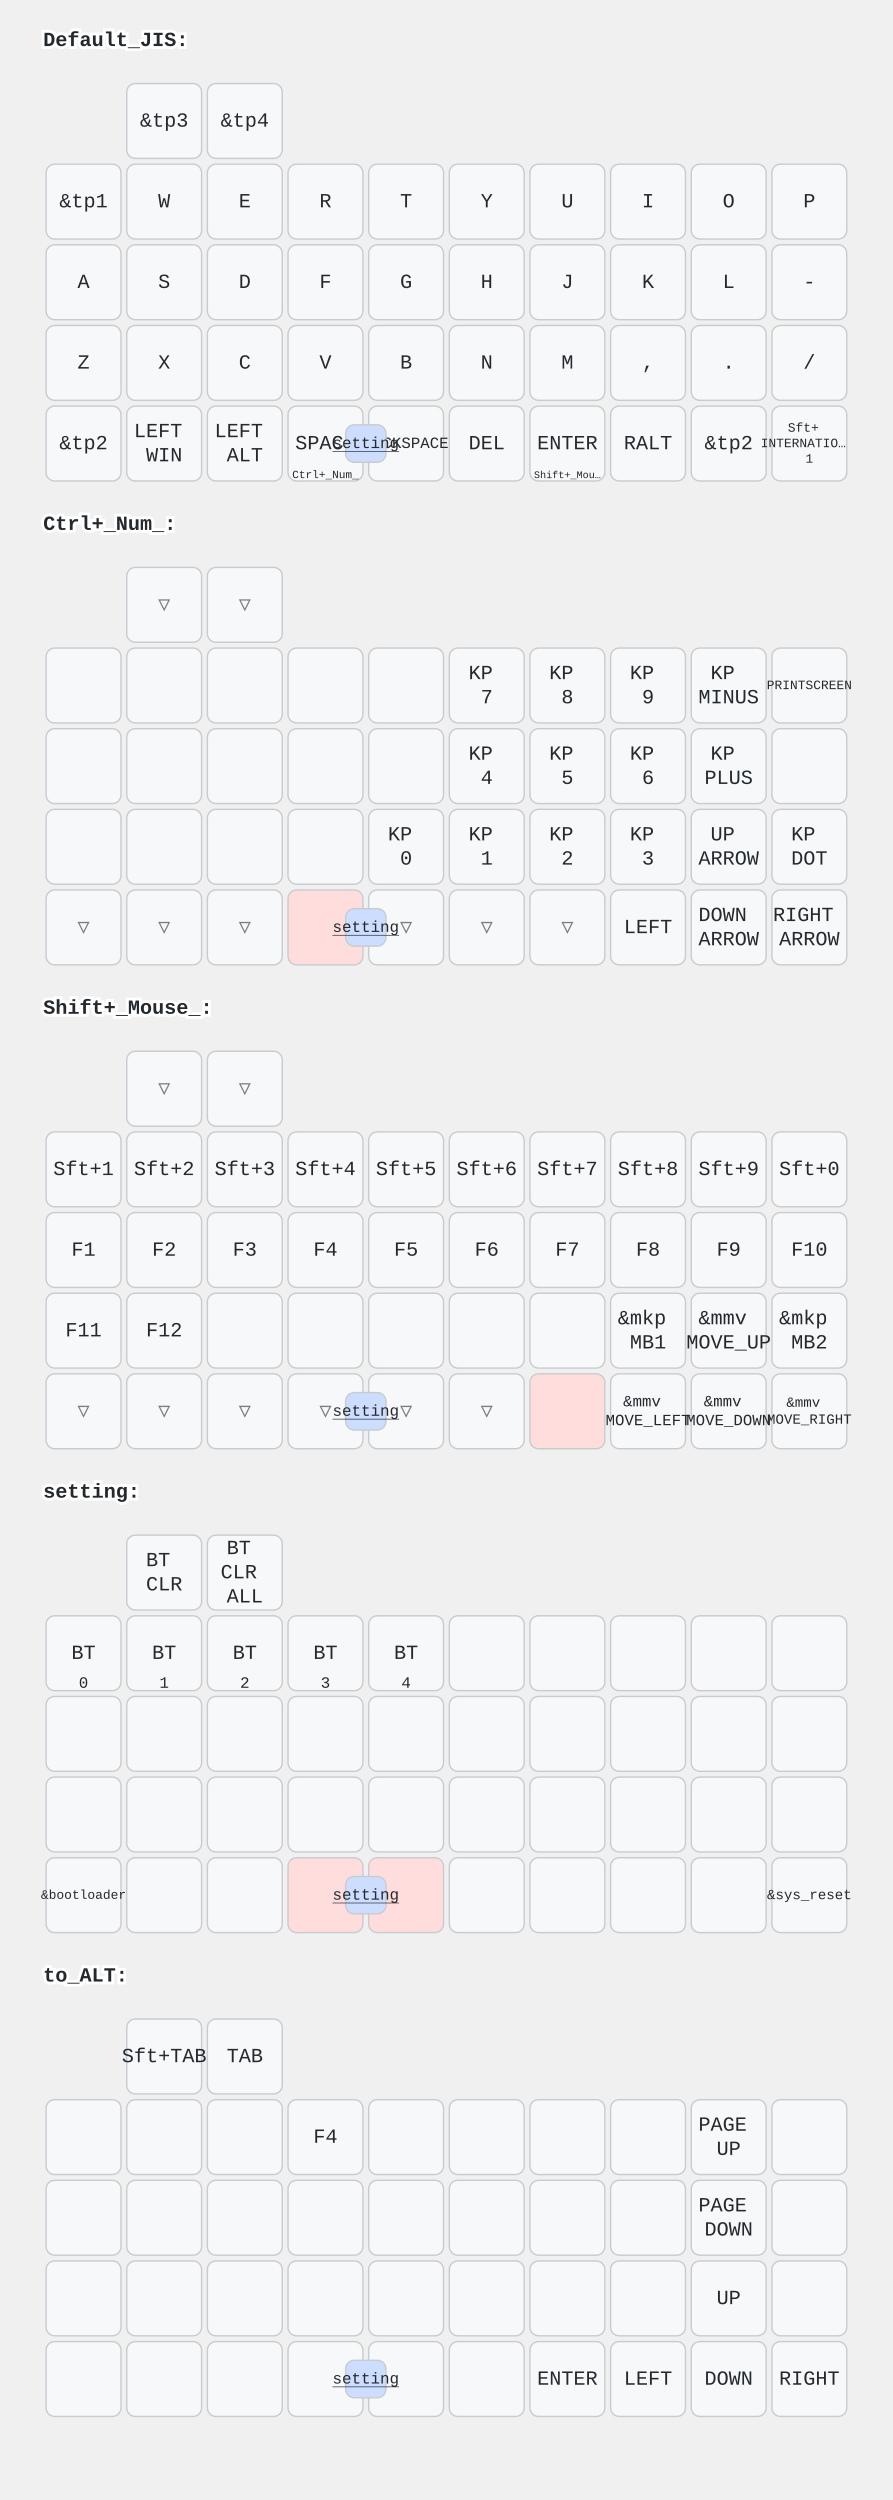
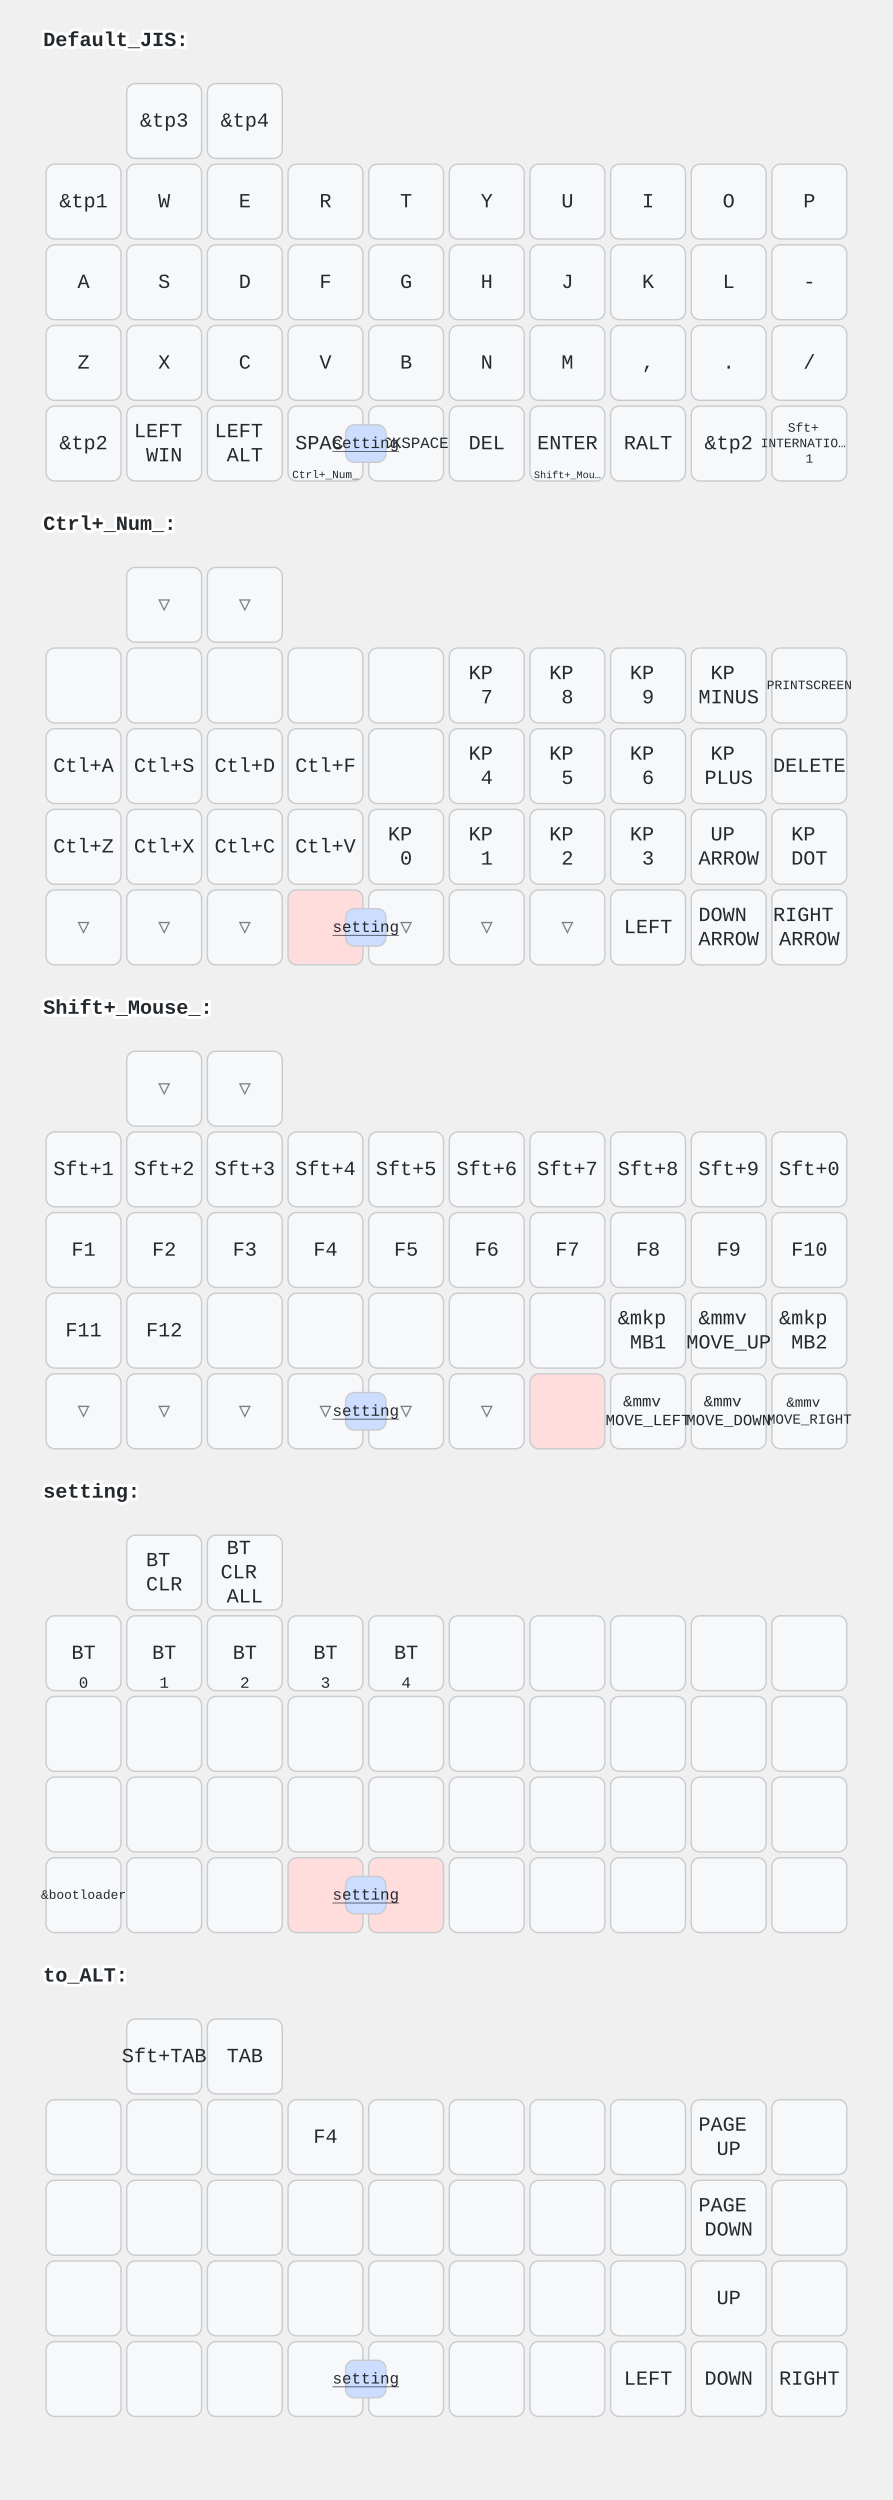
<svg xmlns="http://www.w3.org/2000/svg" width="620" height="1736" viewBox="0 0 620 1736" class="keymap">
  <style>/* inherit to force styles through use tags */
svg path {
    fill: inherit;
}

/* font and background color specifications */
svg.keymap {
    font-family: SFMono-Regular,Consolas,Liberation Mono,Menlo,monospace;
    font-size: 14px;
    font-kerning: normal;
    text-rendering: optimizeLegibility;
    fill: #24292e;
}

/* default key styling */
rect.key {
    fill: #f6f8fa;
}

rect.key, rect.combo {
    stroke: #c9cccf;
    stroke-width: 1;
}

/* default key side styling, only used is draw_key_sides is set */
rect.side {
    filter: brightness(90%);
}

/* color accent for combo boxes */
rect.combo, rect.combo-separate {
    fill: #cdf;
}

/* color accent for held keys */
rect.held, rect.combo.held {
    fill: #fdd;
}

/* color accent for ghost (optional) keys */
rect.ghost, rect.combo.ghost {
    stroke-dasharray: 4, 4;
    stroke-width: 2;
}

text {
    text-anchor: middle;
    dominant-baseline: middle;
}

/* styling for layer labels */
text.label {
    font-weight: bold;
    text-anchor: start;
    stroke: white;
    stroke-width: 4;
    paint-order: stroke;
}

/* styling for optional footer */
text.footer {
    text-anchor: end;
    dominant-baseline: auto;
    stroke: white;
    stroke-width: 4;
    paint-order: stroke;
}

/* styling for combo tap, and key non-tap label text */
text.combo, text.hold, text.shifted, text.left, text.right {
    font-size: 11px;
}

text.hold {
    text-anchor: middle;
    dominant-baseline: auto;
}

text.shifted {
    text-anchor: middle;
    dominant-baseline: hanging;
}

text.left {
    text-anchor: start;
}

text.right {
    text-anchor: end;
}

text.layer-activator {
    text-decoration: underline;
}

/* styling for hold/shifted label text in combo box */
text.combo.hold, text.combo.shifted, text.combo.left, text.combo.right {
    font-size: 8px;
}

/* lighter symbol for transparent keys */
text.trans {
    fill: #7b7e81;
}

/* styling for combo dendrons */
path.combo {
    stroke-width: 1;
    stroke: gray;
    fill: none;
}

/* Start Tabler Icons Cleanup */
/* cannot use height/width with glyphs */
.icon-tabler &gt; path {
    fill: inherit;
    stroke: inherit;
    stroke-width: 2;
}
/* hide tabler's default box */
.icon-tabler &gt; path[stroke="none"][fill="none"] {
    visibility: hidden;
}
/* End Tabler Icons Cleanup */
</style>
  <g transform="translate(30, 0)" class="layer-Default_JIS">
    <text x="0" y="28" class="label" id="Default_JIS">Default_JIS:</text>
    <g transform="translate(0, 56)">
      <g transform="translate(84, 28)" class="key keypos-0">
        <rect rx="6" ry="6" x="-26" y="-26" width="52" height="52" class="key" />
        <text x="0" y="0" class="key tap">&amp;tp3</text>
      </g>
      <g transform="translate(140, 28)" class="key keypos-1">
        <rect rx="6" ry="6" x="-26" y="-26" width="52" height="52" class="key" />
        <text x="0" y="0" class="key tap">&amp;tp4</text>
      </g>
      <g transform="translate(28, 84)" class="key keypos-2">
        <rect rx="6" ry="6" x="-26" y="-26" width="52" height="52" class="key" />
        <text x="0" y="0" class="key tap">&amp;tp1</text>
      </g>
      <g transform="translate(84, 84)" class="key keypos-3">
        <rect rx="6" ry="6" x="-26" y="-26" width="52" height="52" class="key" />
        <text x="0" y="0" class="key tap">W</text>
      </g>
      <g transform="translate(140, 84)" class="key keypos-4">
        <rect rx="6" ry="6" x="-26" y="-26" width="52" height="52" class="key" />
        <text x="0" y="0" class="key tap">E</text>
      </g>
      <g transform="translate(196, 84)" class="key keypos-5">
        <rect rx="6" ry="6" x="-26" y="-26" width="52" height="52" class="key" />
        <text x="0" y="0" class="key tap">R</text>
      </g>
      <g transform="translate(252, 84)" class="key keypos-6">
        <rect rx="6" ry="6" x="-26" y="-26" width="52" height="52" class="key" />
        <text x="0" y="0" class="key tap">T</text>
      </g>
      <g transform="translate(308, 84)" class="key keypos-7">
        <rect rx="6" ry="6" x="-26" y="-26" width="52" height="52" class="key" />
        <text x="0" y="0" class="key tap">Y</text>
      </g>
      <g transform="translate(364, 84)" class="key keypos-8">
        <rect rx="6" ry="6" x="-26" y="-26" width="52" height="52" class="key" />
        <text x="0" y="0" class="key tap">U</text>
      </g>
      <g transform="translate(420, 84)" class="key keypos-9">
        <rect rx="6" ry="6" x="-26" y="-26" width="52" height="52" class="key" />
        <text x="0" y="0" class="key tap">I</text>
      </g>
      <g transform="translate(476, 84)" class="key keypos-10">
        <rect rx="6" ry="6" x="-26" y="-26" width="52" height="52" class="key" />
        <text x="0" y="0" class="key tap">O</text>
      </g>
      <g transform="translate(532, 84)" class="key keypos-11">
        <rect rx="6" ry="6" x="-26" y="-26" width="52" height="52" class="key" />
        <text x="0" y="0" class="key tap">P</text>
      </g>
      <g transform="translate(28, 140)" class="key keypos-12">
        <rect rx="6" ry="6" x="-26" y="-26" width="52" height="52" class="key" />
        <text x="0" y="0" class="key tap">A</text>
      </g>
      <g transform="translate(84, 140)" class="key keypos-13">
        <rect rx="6" ry="6" x="-26" y="-26" width="52" height="52" class="key" />
        <text x="0" y="0" class="key tap">S</text>
      </g>
      <g transform="translate(140, 140)" class="key keypos-14">
        <rect rx="6" ry="6" x="-26" y="-26" width="52" height="52" class="key" />
        <text x="0" y="0" class="key tap">D</text>
      </g>
      <g transform="translate(196, 140)" class="key keypos-15">
        <rect rx="6" ry="6" x="-26" y="-26" width="52" height="52" class="key" />
        <text x="0" y="0" class="key tap">F</text>
      </g>
      <g transform="translate(252, 140)" class="key keypos-16">
        <rect rx="6" ry="6" x="-26" y="-26" width="52" height="52" class="key" />
        <text x="0" y="0" class="key tap">G</text>
      </g>
      <g transform="translate(308, 140)" class="key keypos-17">
        <rect rx="6" ry="6" x="-26" y="-26" width="52" height="52" class="key" />
        <text x="0" y="0" class="key tap">H</text>
      </g>
      <g transform="translate(364, 140)" class="key keypos-18">
        <rect rx="6" ry="6" x="-26" y="-26" width="52" height="52" class="key" />
        <text x="0" y="0" class="key tap">J</text>
      </g>
      <g transform="translate(420, 140)" class="key keypos-19">
        <rect rx="6" ry="6" x="-26" y="-26" width="52" height="52" class="key" />
        <text x="0" y="0" class="key tap">K</text>
      </g>
      <g transform="translate(476, 140)" class="key keypos-20">
        <rect rx="6" ry="6" x="-26" y="-26" width="52" height="52" class="key" />
        <text x="0" y="0" class="key tap">L</text>
      </g>
      <g transform="translate(532, 140)" class="key keypos-21">
        <rect rx="6" ry="6" x="-26" y="-26" width="52" height="52" class="key" />
        <text x="0" y="0" class="key tap">-</text>
      </g>
      <g transform="translate(28, 196)" class="key keypos-22">
        <rect rx="6" ry="6" x="-26" y="-26" width="52" height="52" class="key" />
        <text x="0" y="0" class="key tap">Z</text>
      </g>
      <g transform="translate(84, 196)" class="key keypos-23">
        <rect rx="6" ry="6" x="-26" y="-26" width="52" height="52" class="key" />
        <text x="0" y="0" class="key tap">X</text>
      </g>
      <g transform="translate(140, 196)" class="key keypos-24">
        <rect rx="6" ry="6" x="-26" y="-26" width="52" height="52" class="key" />
        <text x="0" y="0" class="key tap">C</text>
      </g>
      <g transform="translate(196, 196)" class="key keypos-25">
        <rect rx="6" ry="6" x="-26" y="-26" width="52" height="52" class="key" />
        <text x="0" y="0" class="key tap">V</text>
      </g>
      <g transform="translate(252, 196)" class="key keypos-26">
        <rect rx="6" ry="6" x="-26" y="-26" width="52" height="52" class="key" />
        <text x="0" y="0" class="key tap">B</text>
      </g>
      <g transform="translate(308, 196)" class="key keypos-27">
        <rect rx="6" ry="6" x="-26" y="-26" width="52" height="52" class="key" />
        <text x="0" y="0" class="key tap">N</text>
      </g>
      <g transform="translate(364, 196)" class="key keypos-28">
        <rect rx="6" ry="6" x="-26" y="-26" width="52" height="52" class="key" />
        <text x="0" y="0" class="key tap">M</text>
      </g>
      <g transform="translate(420, 196)" class="key keypos-29">
        <rect rx="6" ry="6" x="-26" y="-26" width="52" height="52" class="key" />
        <text x="0" y="0" class="key tap">,</text>
      </g>
      <g transform="translate(476, 196)" class="key keypos-30">
        <rect rx="6" ry="6" x="-26" y="-26" width="52" height="52" class="key" />
        <text x="0" y="0" class="key tap">.</text>
      </g>
      <g transform="translate(532, 196)" class="key keypos-31">
        <rect rx="6" ry="6" x="-26" y="-26" width="52" height="52" class="key" />
        <text x="0" y="0" class="key tap">/</text>
      </g>
      <g transform="translate(28, 252)" class="key keypos-32">
        <rect rx="6" ry="6" x="-26" y="-26" width="52" height="52" class="key" />
        <text x="0" y="0" class="key tap">&amp;tp2</text>
      </g>
      <g transform="translate(84, 252)" class="key keypos-33">
        <rect rx="6" ry="6" x="-26" y="-26" width="52" height="52" class="key" />
        <text x="0" y="0" class="key tap">
          <tspan x="0" dy="-0.6em">LEFT</tspan>
          <tspan x="0" dy="1.2em">WIN</tspan>
        </text>
      </g>
      <g transform="translate(140, 252)" class="key keypos-34">
        <rect rx="6" ry="6" x="-26" y="-26" width="52" height="52" class="key" />
        <text x="0" y="0" class="key tap">
          <tspan x="0" dy="-0.6em">LEFT</tspan>
          <tspan x="0" dy="1.2em">ALT</tspan>
        </text>
      </g>
      <g transform="translate(196, 252)" class="key keypos-35">
        <rect rx="6" ry="6" x="-26" y="-26" width="52" height="52" class="key" />
        <text x="0" y="0" class="key tap">SPACE</text>
        <a href="#Ctrl_Num_">
          <text x="0" y="24" class="key hold layer-activator">
            <tspan style="font-size: 70%">Ctrl+_Num_</tspan>
          </text>
        </a>
      </g>
      <g transform="translate(252, 252)" class="key keypos-36">
        <rect rx="6" ry="6" x="-26" y="-26" width="52" height="52" class="key" />
        <text x="0" y="0" class="key tap">
          <tspan style="font-size: 78%">BACKSPACE</tspan>
        </text>
      </g>
      <g transform="translate(308, 252)" class="key keypos-37">
        <rect rx="6" ry="6" x="-26" y="-26" width="52" height="52" class="key" />
        <text x="0" y="0" class="key tap">DEL</text>
      </g>
      <g transform="translate(364, 252)" class="key keypos-38">
        <rect rx="6" ry="6" x="-26" y="-26" width="52" height="52" class="key" />
        <text x="0" y="0" class="key tap">ENTER</text>
        <a href="#Shift_Mouse_">
          <text x="0" y="24" class="key hold layer-activator">
            <tspan style="font-size: 64%">Shift+_Mou…</tspan>
          </text>
        </a>
      </g>
      <g transform="translate(420, 252)" class="key keypos-39">
        <rect rx="6" ry="6" x="-26" y="-26" width="52" height="52" class="key" />
        <text x="0" y="0" class="key tap">RALT</text>
      </g>
      <g transform="translate(476, 252)" class="key keypos-40">
        <rect rx="6" ry="6" x="-26" y="-26" width="52" height="52" class="key" />
        <text x="0" y="0" class="key tap">&amp;tp2</text>
      </g>
      <g transform="translate(532, 252)" class="key keypos-41">
        <rect rx="6" ry="6" x="-26" y="-26" width="52" height="52" class="key" />
        <text x="0" y="0" class="key tap">
          <tspan x="0" dy="-1.2em" style="font-size: 64%">Sft+</tspan>
          <tspan x="0" dy="1.2em" style="font-size: 64%">INTERNATIO…</tspan>
          <tspan x="0" dy="1.2em" style="font-size: 64%">1</tspan>
        </text>
      </g>
      <g class="combo combopos-0">
        <rect rx="6" ry="6" x="210" y="239" width="28" height="26" class="combo" />
        <a href="#setting">
          <text x="224" y="252" class="combo tap layer-activator">setting</text>
        </a>
      </g>
    </g>
  </g>
  <g transform="translate(30, 336)" class="layer-Ctrl+_Num_">
    <text x="0" y="28" class="label" id="Ctrl_Num_">Ctrl+_Num_:</text>
    <g transform="translate(0, 56)">
      <g transform="translate(84, 28)" class="key trans keypos-0">
        <rect rx="6" ry="6" x="-26" y="-26" width="52" height="52" class="key trans" />
        <text x="0" y="0" class="key trans tap">▽</text>
      </g>
      <g transform="translate(140, 28)" class="key trans keypos-1">
        <rect rx="6" ry="6" x="-26" y="-26" width="52" height="52" class="key trans" />
        <text x="0" y="0" class="key trans tap">▽</text>
      </g>
      <g transform="translate(28, 84)" class="key keypos-2">
        <rect rx="6" ry="6" x="-26" y="-26" width="52" height="52" class="key" />
      </g>
      <g transform="translate(84, 84)" class="key keypos-3">
        <rect rx="6" ry="6" x="-26" y="-26" width="52" height="52" class="key" />
      </g>
      <g transform="translate(140, 84)" class="key keypos-4">
        <rect rx="6" ry="6" x="-26" y="-26" width="52" height="52" class="key" />
      </g>
      <g transform="translate(196, 84)" class="key keypos-5">
        <rect rx="6" ry="6" x="-26" y="-26" width="52" height="52" class="key" />
      </g>
      <g transform="translate(252, 84)" class="key keypos-6">
        <rect rx="6" ry="6" x="-26" y="-26" width="52" height="52" class="key" />
      </g>
      <g transform="translate(308, 84)" class="key keypos-7">
        <rect rx="6" ry="6" x="-26" y="-26" width="52" height="52" class="key" />
        <text x="0" y="0" class="key tap">
          <tspan x="0" dy="-0.6em">KP</tspan>
          <tspan x="0" dy="1.2em">7</tspan>
        </text>
      </g>
      <g transform="translate(364, 84)" class="key keypos-8">
        <rect rx="6" ry="6" x="-26" y="-26" width="52" height="52" class="key" />
        <text x="0" y="0" class="key tap">
          <tspan x="0" dy="-0.6em">KP</tspan>
          <tspan x="0" dy="1.2em">8</tspan>
        </text>
      </g>
      <g transform="translate(420, 84)" class="key keypos-9">
        <rect rx="6" ry="6" x="-26" y="-26" width="52" height="52" class="key" />
        <text x="0" y="0" class="key tap">
          <tspan x="0" dy="-0.6em">KP</tspan>
          <tspan x="0" dy="1.2em">9</tspan>
        </text>
      </g>
      <g transform="translate(476, 84)" class="key keypos-10">
        <rect rx="6" ry="6" x="-26" y="-26" width="52" height="52" class="key" />
        <text x="0" y="0" class="key tap">
          <tspan x="0" dy="-0.6em">KP</tspan>
          <tspan x="0" dy="1.2em">MINUS</tspan>
        </text>
      </g>
      <g transform="translate(532, 84)" class="key keypos-11">
        <rect rx="6" ry="6" x="-26" y="-26" width="52" height="52" class="key" />
        <text x="0" y="0" class="key tap">
          <tspan style="font-size: 64%">PRINTSCREEN</tspan>
        </text>
      </g>
      <g transform="translate(28, 140)" class="key keypos-12">
        <rect rx="6" ry="6" x="-26" y="-26" width="52" height="52" class="key" />
+         <text x="0" y="0" class="key tap">Ctl+A</text>
      </g>
      <g transform="translate(84, 140)" class="key keypos-13">
        <rect rx="6" ry="6" x="-26" y="-26" width="52" height="52" class="key" />
+         <text x="0" y="0" class="key tap">Ctl+S</text>
      </g>
      <g transform="translate(140, 140)" class="key keypos-14">
        <rect rx="6" ry="6" x="-26" y="-26" width="52" height="52" class="key" />
+         <text x="0" y="0" class="key tap">Ctl+D</text>
      </g>
      <g transform="translate(196, 140)" class="key keypos-15">
        <rect rx="6" ry="6" x="-26" y="-26" width="52" height="52" class="key" />
+         <text x="0" y="0" class="key tap">Ctl+F</text>
      </g>
      <g transform="translate(252, 140)" class="key keypos-16">
        <rect rx="6" ry="6" x="-26" y="-26" width="52" height="52" class="key" />
      </g>
      <g transform="translate(308, 140)" class="key keypos-17">
        <rect rx="6" ry="6" x="-26" y="-26" width="52" height="52" class="key" />
        <text x="0" y="0" class="key tap">
          <tspan x="0" dy="-0.6em">KP</tspan>
          <tspan x="0" dy="1.2em">4</tspan>
        </text>
      </g>
      <g transform="translate(364, 140)" class="key keypos-18">
        <rect rx="6" ry="6" x="-26" y="-26" width="52" height="52" class="key" />
        <text x="0" y="0" class="key tap">
          <tspan x="0" dy="-0.6em">KP</tspan>
          <tspan x="0" dy="1.2em">5</tspan>
        </text>
      </g>
      <g transform="translate(420, 140)" class="key keypos-19">
        <rect rx="6" ry="6" x="-26" y="-26" width="52" height="52" class="key" />
        <text x="0" y="0" class="key tap">
          <tspan x="0" dy="-0.6em">KP</tspan>
          <tspan x="0" dy="1.2em">6</tspan>
        </text>
      </g>
      <g transform="translate(476, 140)" class="key keypos-20">
        <rect rx="6" ry="6" x="-26" y="-26" width="52" height="52" class="key" />
        <text x="0" y="0" class="key tap">
          <tspan x="0" dy="-0.6em">KP</tspan>
          <tspan x="0" dy="1.2em">PLUS</tspan>
        </text>
      </g>
      <g transform="translate(532, 140)" class="key keypos-21">
        <rect rx="6" ry="6" x="-26" y="-26" width="52" height="52" class="key" />
+         <text x="0" y="0" class="key tap">DELETE</text>
      </g>
      <g transform="translate(28, 196)" class="key keypos-22">
        <rect rx="6" ry="6" x="-26" y="-26" width="52" height="52" class="key" />
+         <text x="0" y="0" class="key tap">Ctl+Z</text>
      </g>
      <g transform="translate(84, 196)" class="key keypos-23">
        <rect rx="6" ry="6" x="-26" y="-26" width="52" height="52" class="key" />
+         <text x="0" y="0" class="key tap">Ctl+X</text>
      </g>
      <g transform="translate(140, 196)" class="key keypos-24">
        <rect rx="6" ry="6" x="-26" y="-26" width="52" height="52" class="key" />
+         <text x="0" y="0" class="key tap">Ctl+C</text>
      </g>
      <g transform="translate(196, 196)" class="key keypos-25">
        <rect rx="6" ry="6" x="-26" y="-26" width="52" height="52" class="key" />
+         <text x="0" y="0" class="key tap">Ctl+V</text>
      </g>
      <g transform="translate(252, 196)" class="key keypos-26">
        <rect rx="6" ry="6" x="-26" y="-26" width="52" height="52" class="key" />
        <text x="0" y="0" class="key tap">
          <tspan x="0" dy="-0.6em">KP</tspan>
          <tspan x="0" dy="1.2em">0</tspan>
        </text>
      </g>
      <g transform="translate(308, 196)" class="key keypos-27">
        <rect rx="6" ry="6" x="-26" y="-26" width="52" height="52" class="key" />
        <text x="0" y="0" class="key tap">
          <tspan x="0" dy="-0.6em">KP</tspan>
          <tspan x="0" dy="1.2em">1</tspan>
        </text>
      </g>
      <g transform="translate(364, 196)" class="key keypos-28">
        <rect rx="6" ry="6" x="-26" y="-26" width="52" height="52" class="key" />
        <text x="0" y="0" class="key tap">
          <tspan x="0" dy="-0.6em">KP</tspan>
          <tspan x="0" dy="1.2em">2</tspan>
        </text>
      </g>
      <g transform="translate(420, 196)" class="key keypos-29">
        <rect rx="6" ry="6" x="-26" y="-26" width="52" height="52" class="key" />
        <text x="0" y="0" class="key tap">
          <tspan x="0" dy="-0.6em">KP</tspan>
          <tspan x="0" dy="1.2em">3</tspan>
        </text>
      </g>
      <g transform="translate(476, 196)" class="key keypos-30">
        <rect rx="6" ry="6" x="-26" y="-26" width="52" height="52" class="key" />
        <text x="0" y="0" class="key tap">
          <tspan x="0" dy="-0.6em">UP</tspan>
          <tspan x="0" dy="1.2em">ARROW</tspan>
        </text>
      </g>
      <g transform="translate(532, 196)" class="key keypos-31">
        <rect rx="6" ry="6" x="-26" y="-26" width="52" height="52" class="key" />
        <text x="0" y="0" class="key tap">
          <tspan x="0" dy="-0.6em">KP</tspan>
          <tspan x="0" dy="1.2em">DOT</tspan>
        </text>
      </g>
      <g transform="translate(28, 252)" class="key trans keypos-32">
        <rect rx="6" ry="6" x="-26" y="-26" width="52" height="52" class="key trans" />
        <text x="0" y="0" class="key trans tap">▽</text>
      </g>
      <g transform="translate(84, 252)" class="key trans keypos-33">
        <rect rx="6" ry="6" x="-26" y="-26" width="52" height="52" class="key trans" />
        <text x="0" y="0" class="key trans tap">▽</text>
      </g>
      <g transform="translate(140, 252)" class="key trans keypos-34">
        <rect rx="6" ry="6" x="-26" y="-26" width="52" height="52" class="key trans" />
        <text x="0" y="0" class="key trans tap">▽</text>
      </g>
      <g transform="translate(196, 252)" class="key held keypos-35">
        <rect rx="6" ry="6" x="-26" y="-26" width="52" height="52" class="key held" />
      </g>
      <g transform="translate(252, 252)" class="key trans keypos-36">
        <rect rx="6" ry="6" x="-26" y="-26" width="52" height="52" class="key trans" />
        <text x="0" y="0" class="key trans tap">▽</text>
      </g>
      <g transform="translate(308, 252)" class="key trans keypos-37">
        <rect rx="6" ry="6" x="-26" y="-26" width="52" height="52" class="key trans" />
        <text x="0" y="0" class="key trans tap">▽</text>
      </g>
      <g transform="translate(364, 252)" class="key trans keypos-38">
        <rect rx="6" ry="6" x="-26" y="-26" width="52" height="52" class="key trans" />
        <text x="0" y="0" class="key trans tap">▽</text>
      </g>
      <g transform="translate(420, 252)" class="key keypos-39">
        <rect rx="6" ry="6" x="-26" y="-26" width="52" height="52" class="key" />
        <text x="0" y="0" class="key tap">LEFT</text>
      </g>
      <g transform="translate(476, 252)" class="key keypos-40">
        <rect rx="6" ry="6" x="-26" y="-26" width="52" height="52" class="key" />
        <text x="0" y="0" class="key tap">
          <tspan x="0" dy="-0.6em">DOWN</tspan>
          <tspan x="0" dy="1.2em">ARROW</tspan>
        </text>
      </g>
      <g transform="translate(532, 252)" class="key keypos-41">
        <rect rx="6" ry="6" x="-26" y="-26" width="52" height="52" class="key" />
        <text x="0" y="0" class="key tap">
          <tspan x="0" dy="-0.6em">RIGHT</tspan>
          <tspan x="0" dy="1.2em">ARROW</tspan>
        </text>
      </g>
      <g class="combo combopos-0">
        <rect rx="6" ry="6" x="210" y="239" width="28" height="26" class="combo" />
        <a href="#setting">
          <text x="224" y="252" class="combo tap layer-activator">setting</text>
        </a>
      </g>
    </g>
  </g>
  <g transform="translate(30, 672)" class="layer-Shift+_Mouse_">
    <text x="0" y="28" class="label" id="Shift_Mouse_">Shift+_Mouse_:</text>
    <g transform="translate(0, 56)">
      <g transform="translate(84, 28)" class="key trans keypos-0">
        <rect rx="6" ry="6" x="-26" y="-26" width="52" height="52" class="key trans" />
        <text x="0" y="0" class="key trans tap">▽</text>
      </g>
      <g transform="translate(140, 28)" class="key trans keypos-1">
        <rect rx="6" ry="6" x="-26" y="-26" width="52" height="52" class="key trans" />
        <text x="0" y="0" class="key trans tap">▽</text>
      </g>
      <g transform="translate(28, 84)" class="key keypos-2">
        <rect rx="6" ry="6" x="-26" y="-26" width="52" height="52" class="key" />
        <text x="0" y="0" class="key tap">Sft+1</text>
      </g>
      <g transform="translate(84, 84)" class="key keypos-3">
        <rect rx="6" ry="6" x="-26" y="-26" width="52" height="52" class="key" />
        <text x="0" y="0" class="key tap">Sft+2</text>
      </g>
      <g transform="translate(140, 84)" class="key keypos-4">
        <rect rx="6" ry="6" x="-26" y="-26" width="52" height="52" class="key" />
        <text x="0" y="0" class="key tap">Sft+3</text>
      </g>
      <g transform="translate(196, 84)" class="key keypos-5">
        <rect rx="6" ry="6" x="-26" y="-26" width="52" height="52" class="key" />
        <text x="0" y="0" class="key tap">Sft+4</text>
      </g>
      <g transform="translate(252, 84)" class="key keypos-6">
        <rect rx="6" ry="6" x="-26" y="-26" width="52" height="52" class="key" />
        <text x="0" y="0" class="key tap">Sft+5</text>
      </g>
      <g transform="translate(308, 84)" class="key keypos-7">
        <rect rx="6" ry="6" x="-26" y="-26" width="52" height="52" class="key" />
        <text x="0" y="0" class="key tap">Sft+6</text>
      </g>
      <g transform="translate(364, 84)" class="key keypos-8">
        <rect rx="6" ry="6" x="-26" y="-26" width="52" height="52" class="key" />
        <text x="0" y="0" class="key tap">Sft+7</text>
      </g>
      <g transform="translate(420, 84)" class="key keypos-9">
        <rect rx="6" ry="6" x="-26" y="-26" width="52" height="52" class="key" />
        <text x="0" y="0" class="key tap">Sft+8</text>
      </g>
      <g transform="translate(476, 84)" class="key keypos-10">
        <rect rx="6" ry="6" x="-26" y="-26" width="52" height="52" class="key" />
        <text x="0" y="0" class="key tap">Sft+9</text>
      </g>
      <g transform="translate(532, 84)" class="key keypos-11">
        <rect rx="6" ry="6" x="-26" y="-26" width="52" height="52" class="key" />
        <text x="0" y="0" class="key tap">Sft+0</text>
      </g>
      <g transform="translate(28, 140)" class="key keypos-12">
        <rect rx="6" ry="6" x="-26" y="-26" width="52" height="52" class="key" />
        <text x="0" y="0" class="key tap">F1</text>
      </g>
      <g transform="translate(84, 140)" class="key keypos-13">
        <rect rx="6" ry="6" x="-26" y="-26" width="52" height="52" class="key" />
        <text x="0" y="0" class="key tap">F2</text>
      </g>
      <g transform="translate(140, 140)" class="key keypos-14">
        <rect rx="6" ry="6" x="-26" y="-26" width="52" height="52" class="key" />
        <text x="0" y="0" class="key tap">F3</text>
      </g>
      <g transform="translate(196, 140)" class="key keypos-15">
        <rect rx="6" ry="6" x="-26" y="-26" width="52" height="52" class="key" />
        <text x="0" y="0" class="key tap">F4</text>
      </g>
      <g transform="translate(252, 140)" class="key keypos-16">
        <rect rx="6" ry="6" x="-26" y="-26" width="52" height="52" class="key" />
        <text x="0" y="0" class="key tap">F5</text>
      </g>
      <g transform="translate(308, 140)" class="key keypos-17">
        <rect rx="6" ry="6" x="-26" y="-26" width="52" height="52" class="key" />
        <text x="0" y="0" class="key tap">F6</text>
      </g>
      <g transform="translate(364, 140)" class="key keypos-18">
        <rect rx="6" ry="6" x="-26" y="-26" width="52" height="52" class="key" />
        <text x="0" y="0" class="key tap">F7</text>
      </g>
      <g transform="translate(420, 140)" class="key keypos-19">
        <rect rx="6" ry="6" x="-26" y="-26" width="52" height="52" class="key" />
        <text x="0" y="0" class="key tap">F8</text>
      </g>
      <g transform="translate(476, 140)" class="key keypos-20">
        <rect rx="6" ry="6" x="-26" y="-26" width="52" height="52" class="key" />
        <text x="0" y="0" class="key tap">F9</text>
      </g>
      <g transform="translate(532, 140)" class="key keypos-21">
        <rect rx="6" ry="6" x="-26" y="-26" width="52" height="52" class="key" />
        <text x="0" y="0" class="key tap">F10</text>
      </g>
      <g transform="translate(28, 196)" class="key keypos-22">
        <rect rx="6" ry="6" x="-26" y="-26" width="52" height="52" class="key" />
        <text x="0" y="0" class="key tap">F11</text>
      </g>
      <g transform="translate(84, 196)" class="key keypos-23">
        <rect rx="6" ry="6" x="-26" y="-26" width="52" height="52" class="key" />
        <text x="0" y="0" class="key tap">F12</text>
      </g>
      <g transform="translate(140, 196)" class="key keypos-24">
        <rect rx="6" ry="6" x="-26" y="-26" width="52" height="52" class="key" />
      </g>
      <g transform="translate(196, 196)" class="key keypos-25">
        <rect rx="6" ry="6" x="-26" y="-26" width="52" height="52" class="key" />
      </g>
      <g transform="translate(252, 196)" class="key keypos-26">
        <rect rx="6" ry="6" x="-26" y="-26" width="52" height="52" class="key" />
      </g>
      <g transform="translate(308, 196)" class="key keypos-27">
        <rect rx="6" ry="6" x="-26" y="-26" width="52" height="52" class="key" />
      </g>
      <g transform="translate(364, 196)" class="key keypos-28">
        <rect rx="6" ry="6" x="-26" y="-26" width="52" height="52" class="key" />
      </g>
      <g transform="translate(420, 196)" class="key keypos-29">
        <rect rx="6" ry="6" x="-26" y="-26" width="52" height="52" class="key" />
        <text x="0" y="0" class="key tap">
          <tspan x="0" dy="-0.6em">&amp;mkp</tspan>
          <tspan x="0" dy="1.2em">MB1</tspan>
        </text>
      </g>
      <g transform="translate(476, 196)" class="key keypos-30">
        <rect rx="6" ry="6" x="-26" y="-26" width="52" height="52" class="key" />
        <text x="0" y="0" class="key tap">
          <tspan x="0" dy="-0.6em">&amp;mmv</tspan>
          <tspan x="0" dy="1.2em">MOVE_UP</tspan>
        </text>
      </g>
      <g transform="translate(532, 196)" class="key keypos-31">
        <rect rx="6" ry="6" x="-26" y="-26" width="52" height="52" class="key" />
        <text x="0" y="0" class="key tap">
          <tspan x="0" dy="-0.6em">&amp;mkp</tspan>
          <tspan x="0" dy="1.2em">MB2</tspan>
        </text>
      </g>
      <g transform="translate(28, 252)" class="key trans keypos-32">
        <rect rx="6" ry="6" x="-26" y="-26" width="52" height="52" class="key trans" />
        <text x="0" y="0" class="key trans tap">▽</text>
      </g>
      <g transform="translate(84, 252)" class="key trans keypos-33">
        <rect rx="6" ry="6" x="-26" y="-26" width="52" height="52" class="key trans" />
        <text x="0" y="0" class="key trans tap">▽</text>
      </g>
      <g transform="translate(140, 252)" class="key trans keypos-34">
        <rect rx="6" ry="6" x="-26" y="-26" width="52" height="52" class="key trans" />
        <text x="0" y="0" class="key trans tap">▽</text>
      </g>
      <g transform="translate(196, 252)" class="key trans keypos-35">
        <rect rx="6" ry="6" x="-26" y="-26" width="52" height="52" class="key trans" />
        <text x="0" y="0" class="key trans tap">▽</text>
      </g>
      <g transform="translate(252, 252)" class="key trans keypos-36">
        <rect rx="6" ry="6" x="-26" y="-26" width="52" height="52" class="key trans" />
        <text x="0" y="0" class="key trans tap">▽</text>
      </g>
      <g transform="translate(308, 252)" class="key trans keypos-37">
        <rect rx="6" ry="6" x="-26" y="-26" width="52" height="52" class="key trans" />
        <text x="0" y="0" class="key trans tap">▽</text>
      </g>
      <g transform="translate(364, 252)" class="key held keypos-38">
        <rect rx="6" ry="6" x="-26" y="-26" width="52" height="52" class="key held" />
      </g>
      <g transform="translate(420, 252)" class="key keypos-39">
        <rect rx="6" ry="6" x="-26" y="-26" width="52" height="52" class="key" />
        <text x="0" y="0" class="key tap">
          <tspan x="0" dy="-0.6em" style="font-size: 78%">&amp;mmv</tspan>
          <tspan x="0" dy="1.2em" style="font-size: 78%">MOVE_LEFT</tspan>
        </text>
      </g>
      <g transform="translate(476, 252)" class="key keypos-40">
        <rect rx="6" ry="6" x="-26" y="-26" width="52" height="52" class="key" />
        <text x="0" y="0" class="key tap">
          <tspan x="0" dy="-0.6em" style="font-size: 78%">&amp;mmv</tspan>
          <tspan x="0" dy="1.2em" style="font-size: 78%">MOVE_DOWN</tspan>
        </text>
      </g>
      <g transform="translate(532, 252)" class="key keypos-41">
        <rect rx="6" ry="6" x="-26" y="-26" width="52" height="52" class="key" />
        <text x="0" y="0" class="key tap">
          <tspan x="0" dy="-0.6em" style="font-size: 70%">&amp;mmv</tspan>
          <tspan x="0" dy="1.2em" style="font-size: 70%">MOVE_RIGHT</tspan>
        </text>
      </g>
      <g class="combo combopos-0">
        <rect rx="6" ry="6" x="210" y="239" width="28" height="26" class="combo" />
        <a href="#setting">
          <text x="224" y="252" class="combo tap layer-activator">setting</text>
        </a>
      </g>
    </g>
  </g>
  <g transform="translate(30, 1008)" class="layer-setting">
    <text x="0" y="28" class="label" id="setting">setting:</text>
    <g transform="translate(0, 56)">
      <g transform="translate(84, 28)" class="key keypos-0">
        <rect rx="6" ry="6" x="-26" y="-26" width="52" height="52" class="key" />
        <text x="0" y="0" class="key tap">
          <tspan x="0" dy="-0.6em">BT</tspan>
          <tspan x="0" dy="1.2em">CLR</tspan>
        </text>
      </g>
      <g transform="translate(140, 28)" class="key keypos-1">
        <rect rx="6" ry="6" x="-26" y="-26" width="52" height="52" class="key" />
        <text x="0" y="0" class="key tap">
          <tspan x="0" dy="-1.2em">BT</tspan>
          <tspan x="0" dy="1.2em">CLR</tspan>
          <tspan x="0" dy="1.2em">ALL</tspan>
        </text>
      </g>
      <g transform="translate(28, 84)" class="key keypos-2">
        <rect rx="6" ry="6" x="-26" y="-26" width="52" height="52" class="key" />
        <text x="0" y="0" class="key tap">BT</text>
        <text x="0" y="24" class="key hold">0</text>
      </g>
      <g transform="translate(84, 84)" class="key keypos-3">
        <rect rx="6" ry="6" x="-26" y="-26" width="52" height="52" class="key" />
        <text x="0" y="0" class="key tap">BT</text>
        <text x="0" y="24" class="key hold">1</text>
      </g>
      <g transform="translate(140, 84)" class="key keypos-4">
        <rect rx="6" ry="6" x="-26" y="-26" width="52" height="52" class="key" />
        <text x="0" y="0" class="key tap">BT</text>
        <text x="0" y="24" class="key hold">2</text>
      </g>
      <g transform="translate(196, 84)" class="key keypos-5">
        <rect rx="6" ry="6" x="-26" y="-26" width="52" height="52" class="key" />
        <text x="0" y="0" class="key tap">BT</text>
        <text x="0" y="24" class="key hold">3</text>
      </g>
      <g transform="translate(252, 84)" class="key keypos-6">
        <rect rx="6" ry="6" x="-26" y="-26" width="52" height="52" class="key" />
        <text x="0" y="0" class="key tap">BT</text>
        <text x="0" y="24" class="key hold">4</text>
      </g>
      <g transform="translate(308, 84)" class="key keypos-7">
        <rect rx="6" ry="6" x="-26" y="-26" width="52" height="52" class="key" />
      </g>
      <g transform="translate(364, 84)" class="key keypos-8">
        <rect rx="6" ry="6" x="-26" y="-26" width="52" height="52" class="key" />
      </g>
      <g transform="translate(420, 84)" class="key keypos-9">
        <rect rx="6" ry="6" x="-26" y="-26" width="52" height="52" class="key" />
      </g>
      <g transform="translate(476, 84)" class="key keypos-10">
        <rect rx="6" ry="6" x="-26" y="-26" width="52" height="52" class="key" />
      </g>
      <g transform="translate(532, 84)" class="key keypos-11">
        <rect rx="6" ry="6" x="-26" y="-26" width="52" height="52" class="key" />
      </g>
      <g transform="translate(28, 140)" class="key keypos-12">
        <rect rx="6" ry="6" x="-26" y="-26" width="52" height="52" class="key" />
      </g>
      <g transform="translate(84, 140)" class="key keypos-13">
        <rect rx="6" ry="6" x="-26" y="-26" width="52" height="52" class="key" />
      </g>
      <g transform="translate(140, 140)" class="key keypos-14">
        <rect rx="6" ry="6" x="-26" y="-26" width="52" height="52" class="key" />
      </g>
      <g transform="translate(196, 140)" class="key keypos-15">
        <rect rx="6" ry="6" x="-26" y="-26" width="52" height="52" class="key" />
      </g>
      <g transform="translate(252, 140)" class="key keypos-16">
        <rect rx="6" ry="6" x="-26" y="-26" width="52" height="52" class="key" />
      </g>
      <g transform="translate(308, 140)" class="key keypos-17">
        <rect rx="6" ry="6" x="-26" y="-26" width="52" height="52" class="key" />
      </g>
      <g transform="translate(364, 140)" class="key keypos-18">
        <rect rx="6" ry="6" x="-26" y="-26" width="52" height="52" class="key" />
      </g>
      <g transform="translate(420, 140)" class="key keypos-19">
        <rect rx="6" ry="6" x="-26" y="-26" width="52" height="52" class="key" />
      </g>
      <g transform="translate(476, 140)" class="key keypos-20">
        <rect rx="6" ry="6" x="-26" y="-26" width="52" height="52" class="key" />
      </g>
      <g transform="translate(532, 140)" class="key keypos-21">
        <rect rx="6" ry="6" x="-26" y="-26" width="52" height="52" class="key" />
      </g>
      <g transform="translate(28, 196)" class="key keypos-22">
        <rect rx="6" ry="6" x="-26" y="-26" width="52" height="52" class="key" />
      </g>
      <g transform="translate(84, 196)" class="key keypos-23">
        <rect rx="6" ry="6" x="-26" y="-26" width="52" height="52" class="key" />
      </g>
      <g transform="translate(140, 196)" class="key keypos-24">
        <rect rx="6" ry="6" x="-26" y="-26" width="52" height="52" class="key" />
      </g>
      <g transform="translate(196, 196)" class="key keypos-25">
        <rect rx="6" ry="6" x="-26" y="-26" width="52" height="52" class="key" />
      </g>
      <g transform="translate(252, 196)" class="key keypos-26">
        <rect rx="6" ry="6" x="-26" y="-26" width="52" height="52" class="key" />
      </g>
      <g transform="translate(308, 196)" class="key keypos-27">
        <rect rx="6" ry="6" x="-26" y="-26" width="52" height="52" class="key" />
      </g>
      <g transform="translate(364, 196)" class="key keypos-28">
        <rect rx="6" ry="6" x="-26" y="-26" width="52" height="52" class="key" />
      </g>
      <g transform="translate(420, 196)" class="key keypos-29">
        <rect rx="6" ry="6" x="-26" y="-26" width="52" height="52" class="key" />
      </g>
      <g transform="translate(476, 196)" class="key keypos-30">
        <rect rx="6" ry="6" x="-26" y="-26" width="52" height="52" class="key" />
      </g>
      <g transform="translate(532, 196)" class="key keypos-31">
        <rect rx="6" ry="6" x="-26" y="-26" width="52" height="52" class="key" />
      </g>
      <g transform="translate(28, 252)" class="key keypos-32">
        <rect rx="6" ry="6" x="-26" y="-26" width="52" height="52" class="key" />
        <text x="0" y="0" class="key tap">
          <tspan style="font-size: 64%">&amp;bootloader</tspan>
        </text>
      </g>
      <g transform="translate(84, 252)" class="key keypos-33">
        <rect rx="6" ry="6" x="-26" y="-26" width="52" height="52" class="key" />
      </g>
      <g transform="translate(140, 252)" class="key keypos-34">
        <rect rx="6" ry="6" x="-26" y="-26" width="52" height="52" class="key" />
      </g>
      <g transform="translate(196, 252)" class="key held keypos-35">
        <rect rx="6" ry="6" x="-26" y="-26" width="52" height="52" class="key held" />
      </g>
      <g transform="translate(252, 252)" class="key held keypos-36">
        <rect rx="6" ry="6" x="-26" y="-26" width="52" height="52" class="key held" />
      </g>
      <g transform="translate(308, 252)" class="key keypos-37">
        <rect rx="6" ry="6" x="-26" y="-26" width="52" height="52" class="key" />
      </g>
      <g transform="translate(364, 252)" class="key keypos-38">
        <rect rx="6" ry="6" x="-26" y="-26" width="52" height="52" class="key" />
      </g>
      <g transform="translate(420, 252)" class="key keypos-39">
        <rect rx="6" ry="6" x="-26" y="-26" width="52" height="52" class="key" />
      </g>
      <g transform="translate(476, 252)" class="key keypos-40">
        <rect rx="6" ry="6" x="-26" y="-26" width="52" height="52" class="key" />
      </g>
      <g transform="translate(532, 252)" class="key keypos-41">
        <rect rx="6" ry="6" x="-26" y="-26" width="52" height="52" class="key" />
-         <text x="0" y="0" class="key tap">
-           <tspan style="font-size: 70%">&amp;sys_reset</tspan>
-         </text>
      </g>
      <g class="combo combopos-0">
        <rect rx="6" ry="6" x="210" y="239" width="28" height="26" class="combo" />
        <a href="#setting">
          <text x="224" y="252" class="combo tap layer-activator">setting</text>
        </a>
      </g>
    </g>
  </g>
  <g transform="translate(30, 1344)" class="layer-to_ALT">
    <text x="0" y="28" class="label" id="to_ALT">to_ALT:</text>
    <g transform="translate(0, 56)">
      <g transform="translate(84, 28)" class="key keypos-0">
        <rect rx="6" ry="6" x="-26" y="-26" width="52" height="52" class="key" />
        <text x="0" y="0" class="key tap">Sft+TAB</text>
      </g>
      <g transform="translate(140, 28)" class="key keypos-1">
        <rect rx="6" ry="6" x="-26" y="-26" width="52" height="52" class="key" />
        <text x="0" y="0" class="key tap">TAB</text>
      </g>
      <g transform="translate(28, 84)" class="key keypos-2">
        <rect rx="6" ry="6" x="-26" y="-26" width="52" height="52" class="key" />
      </g>
      <g transform="translate(84, 84)" class="key keypos-3">
        <rect rx="6" ry="6" x="-26" y="-26" width="52" height="52" class="key" />
      </g>
      <g transform="translate(140, 84)" class="key keypos-4">
        <rect rx="6" ry="6" x="-26" y="-26" width="52" height="52" class="key" />
      </g>
      <g transform="translate(196, 84)" class="key keypos-5">
        <rect rx="6" ry="6" x="-26" y="-26" width="52" height="52" class="key" />
        <text x="0" y="0" class="key tap">F4</text>
      </g>
      <g transform="translate(252, 84)" class="key keypos-6">
        <rect rx="6" ry="6" x="-26" y="-26" width="52" height="52" class="key" />
      </g>
      <g transform="translate(308, 84)" class="key keypos-7">
        <rect rx="6" ry="6" x="-26" y="-26" width="52" height="52" class="key" />
      </g>
      <g transform="translate(364, 84)" class="key keypos-8">
        <rect rx="6" ry="6" x="-26" y="-26" width="52" height="52" class="key" />
      </g>
      <g transform="translate(420, 84)" class="key keypos-9">
        <rect rx="6" ry="6" x="-26" y="-26" width="52" height="52" class="key" />
      </g>
      <g transform="translate(476, 84)" class="key keypos-10">
        <rect rx="6" ry="6" x="-26" y="-26" width="52" height="52" class="key" />
        <text x="0" y="0" class="key tap">
          <tspan x="0" dy="-0.6em">PAGE</tspan>
          <tspan x="0" dy="1.2em">UP</tspan>
        </text>
      </g>
      <g transform="translate(532, 84)" class="key keypos-11">
        <rect rx="6" ry="6" x="-26" y="-26" width="52" height="52" class="key" />
      </g>
      <g transform="translate(28, 140)" class="key keypos-12">
        <rect rx="6" ry="6" x="-26" y="-26" width="52" height="52" class="key" />
      </g>
      <g transform="translate(84, 140)" class="key keypos-13">
        <rect rx="6" ry="6" x="-26" y="-26" width="52" height="52" class="key" />
      </g>
      <g transform="translate(140, 140)" class="key keypos-14">
        <rect rx="6" ry="6" x="-26" y="-26" width="52" height="52" class="key" />
      </g>
      <g transform="translate(196, 140)" class="key keypos-15">
        <rect rx="6" ry="6" x="-26" y="-26" width="52" height="52" class="key" />
      </g>
      <g transform="translate(252, 140)" class="key keypos-16">
        <rect rx="6" ry="6" x="-26" y="-26" width="52" height="52" class="key" />
      </g>
      <g transform="translate(308, 140)" class="key keypos-17">
        <rect rx="6" ry="6" x="-26" y="-26" width="52" height="52" class="key" />
      </g>
      <g transform="translate(364, 140)" class="key keypos-18">
        <rect rx="6" ry="6" x="-26" y="-26" width="52" height="52" class="key" />
      </g>
      <g transform="translate(420, 140)" class="key keypos-19">
        <rect rx="6" ry="6" x="-26" y="-26" width="52" height="52" class="key" />
      </g>
      <g transform="translate(476, 140)" class="key keypos-20">
        <rect rx="6" ry="6" x="-26" y="-26" width="52" height="52" class="key" />
        <text x="0" y="0" class="key tap">
          <tspan x="0" dy="-0.6em">PAGE</tspan>
          <tspan x="0" dy="1.2em">DOWN</tspan>
        </text>
      </g>
      <g transform="translate(532, 140)" class="key keypos-21">
        <rect rx="6" ry="6" x="-26" y="-26" width="52" height="52" class="key" />
      </g>
      <g transform="translate(28, 196)" class="key keypos-22">
        <rect rx="6" ry="6" x="-26" y="-26" width="52" height="52" class="key" />
      </g>
      <g transform="translate(84, 196)" class="key keypos-23">
        <rect rx="6" ry="6" x="-26" y="-26" width="52" height="52" class="key" />
      </g>
      <g transform="translate(140, 196)" class="key keypos-24">
        <rect rx="6" ry="6" x="-26" y="-26" width="52" height="52" class="key" />
      </g>
      <g transform="translate(196, 196)" class="key keypos-25">
        <rect rx="6" ry="6" x="-26" y="-26" width="52" height="52" class="key" />
      </g>
      <g transform="translate(252, 196)" class="key keypos-26">
        <rect rx="6" ry="6" x="-26" y="-26" width="52" height="52" class="key" />
      </g>
      <g transform="translate(308, 196)" class="key keypos-27">
        <rect rx="6" ry="6" x="-26" y="-26" width="52" height="52" class="key" />
      </g>
      <g transform="translate(364, 196)" class="key keypos-28">
        <rect rx="6" ry="6" x="-26" y="-26" width="52" height="52" class="key" />
      </g>
      <g transform="translate(420, 196)" class="key keypos-29">
        <rect rx="6" ry="6" x="-26" y="-26" width="52" height="52" class="key" />
      </g>
      <g transform="translate(476, 196)" class="key keypos-30">
        <rect rx="6" ry="6" x="-26" y="-26" width="52" height="52" class="key" />
        <text x="0" y="0" class="key tap">UP</text>
      </g>
      <g transform="translate(532, 196)" class="key keypos-31">
        <rect rx="6" ry="6" x="-26" y="-26" width="52" height="52" class="key" />
      </g>
      <g transform="translate(28, 252)" class="key keypos-32">
        <rect rx="6" ry="6" x="-26" y="-26" width="52" height="52" class="key" />
      </g>
      <g transform="translate(84, 252)" class="key keypos-33">
        <rect rx="6" ry="6" x="-26" y="-26" width="52" height="52" class="key" />
      </g>
      <g transform="translate(140, 252)" class="key keypos-34">
        <rect rx="6" ry="6" x="-26" y="-26" width="52" height="52" class="key" />
      </g>
      <g transform="translate(196, 252)" class="key keypos-35">
        <rect rx="6" ry="6" x="-26" y="-26" width="52" height="52" class="key" />
      </g>
      <g transform="translate(252, 252)" class="key keypos-36">
        <rect rx="6" ry="6" x="-26" y="-26" width="52" height="52" class="key" />
      </g>
      <g transform="translate(308, 252)" class="key keypos-37">
        <rect rx="6" ry="6" x="-26" y="-26" width="52" height="52" class="key" />
      </g>
      <g transform="translate(364, 252)" class="key keypos-38">
        <rect rx="6" ry="6" x="-26" y="-26" width="52" height="52" class="key" />
-         <text x="0" y="0" class="key tap">ENTER</text>
      </g>
      <g transform="translate(420, 252)" class="key keypos-39">
        <rect rx="6" ry="6" x="-26" y="-26" width="52" height="52" class="key" />
        <text x="0" y="0" class="key tap">LEFT</text>
      </g>
      <g transform="translate(476, 252)" class="key keypos-40">
        <rect rx="6" ry="6" x="-26" y="-26" width="52" height="52" class="key" />
        <text x="0" y="0" class="key tap">DOWN</text>
      </g>
      <g transform="translate(532, 252)" class="key keypos-41">
        <rect rx="6" ry="6" x="-26" y="-26" width="52" height="52" class="key" />
        <text x="0" y="0" class="key tap">RIGHT</text>
      </g>
      <g class="combo combopos-0">
        <rect rx="6" ry="6" x="210" y="239" width="28" height="26" class="combo" />
        <a href="#setting">
          <text x="224" y="252" class="combo tap layer-activator">setting</text>
        </a>
      </g>
    </g>
  </g>
</svg>
